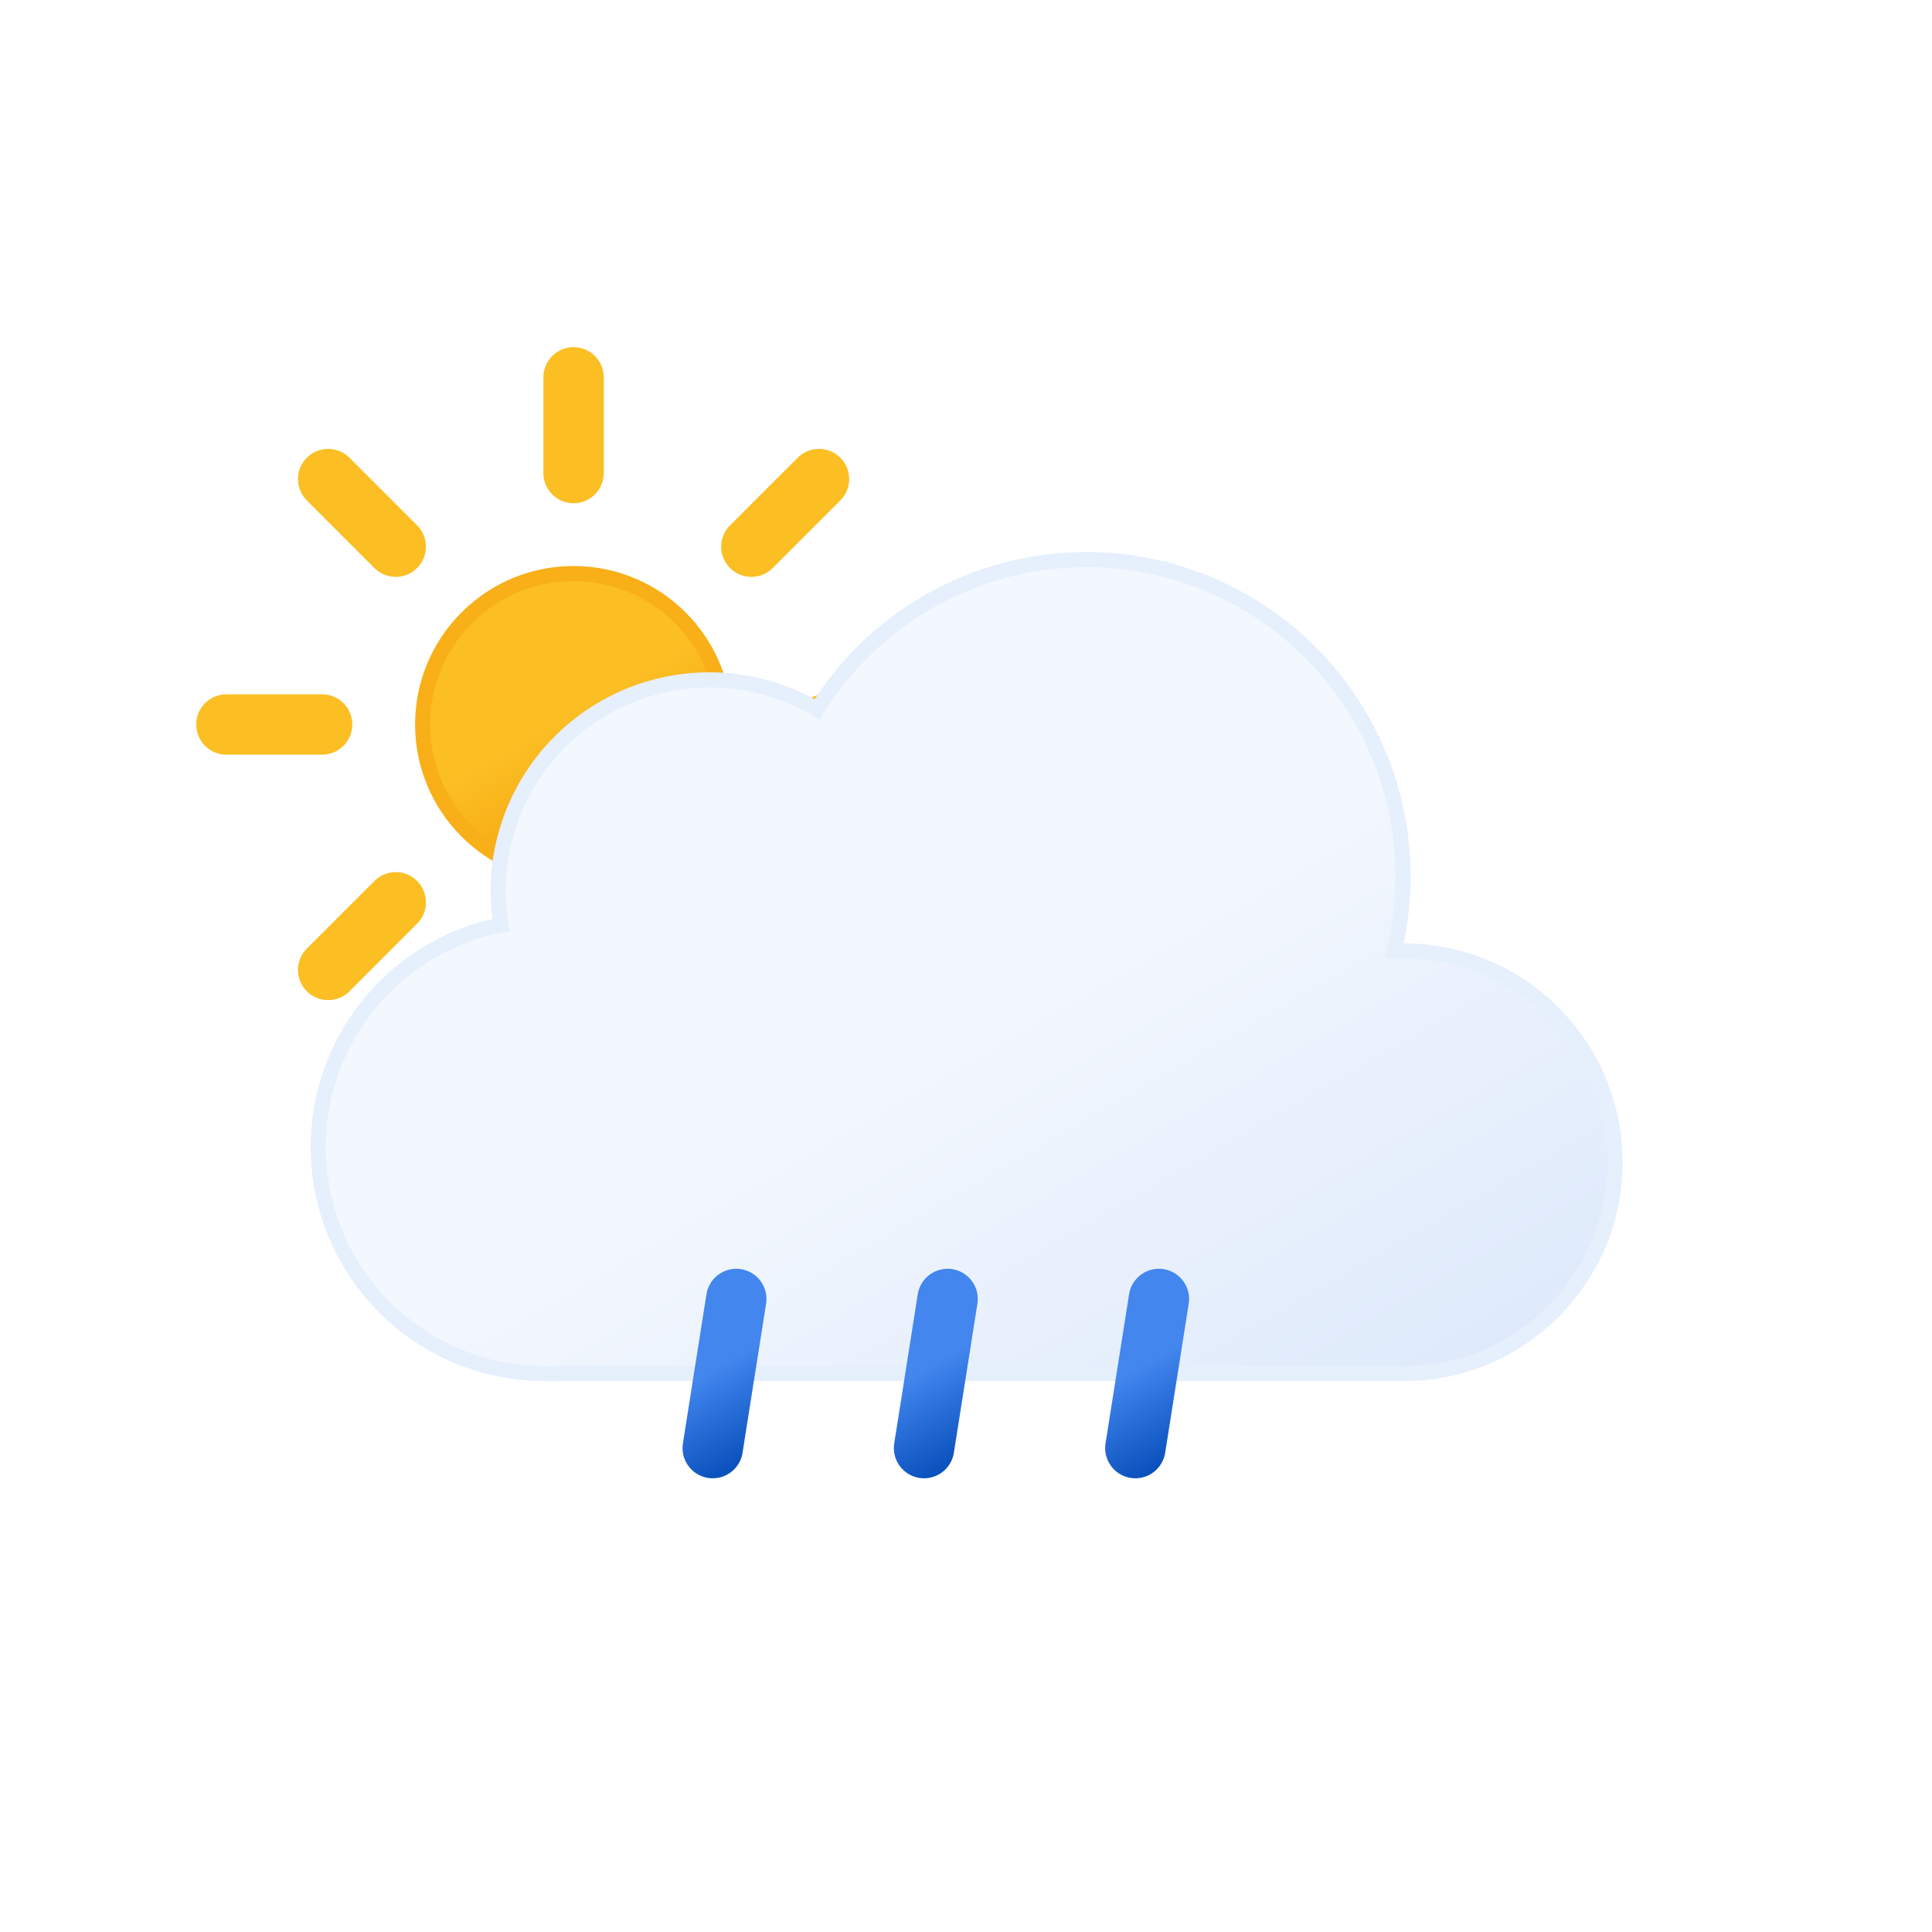
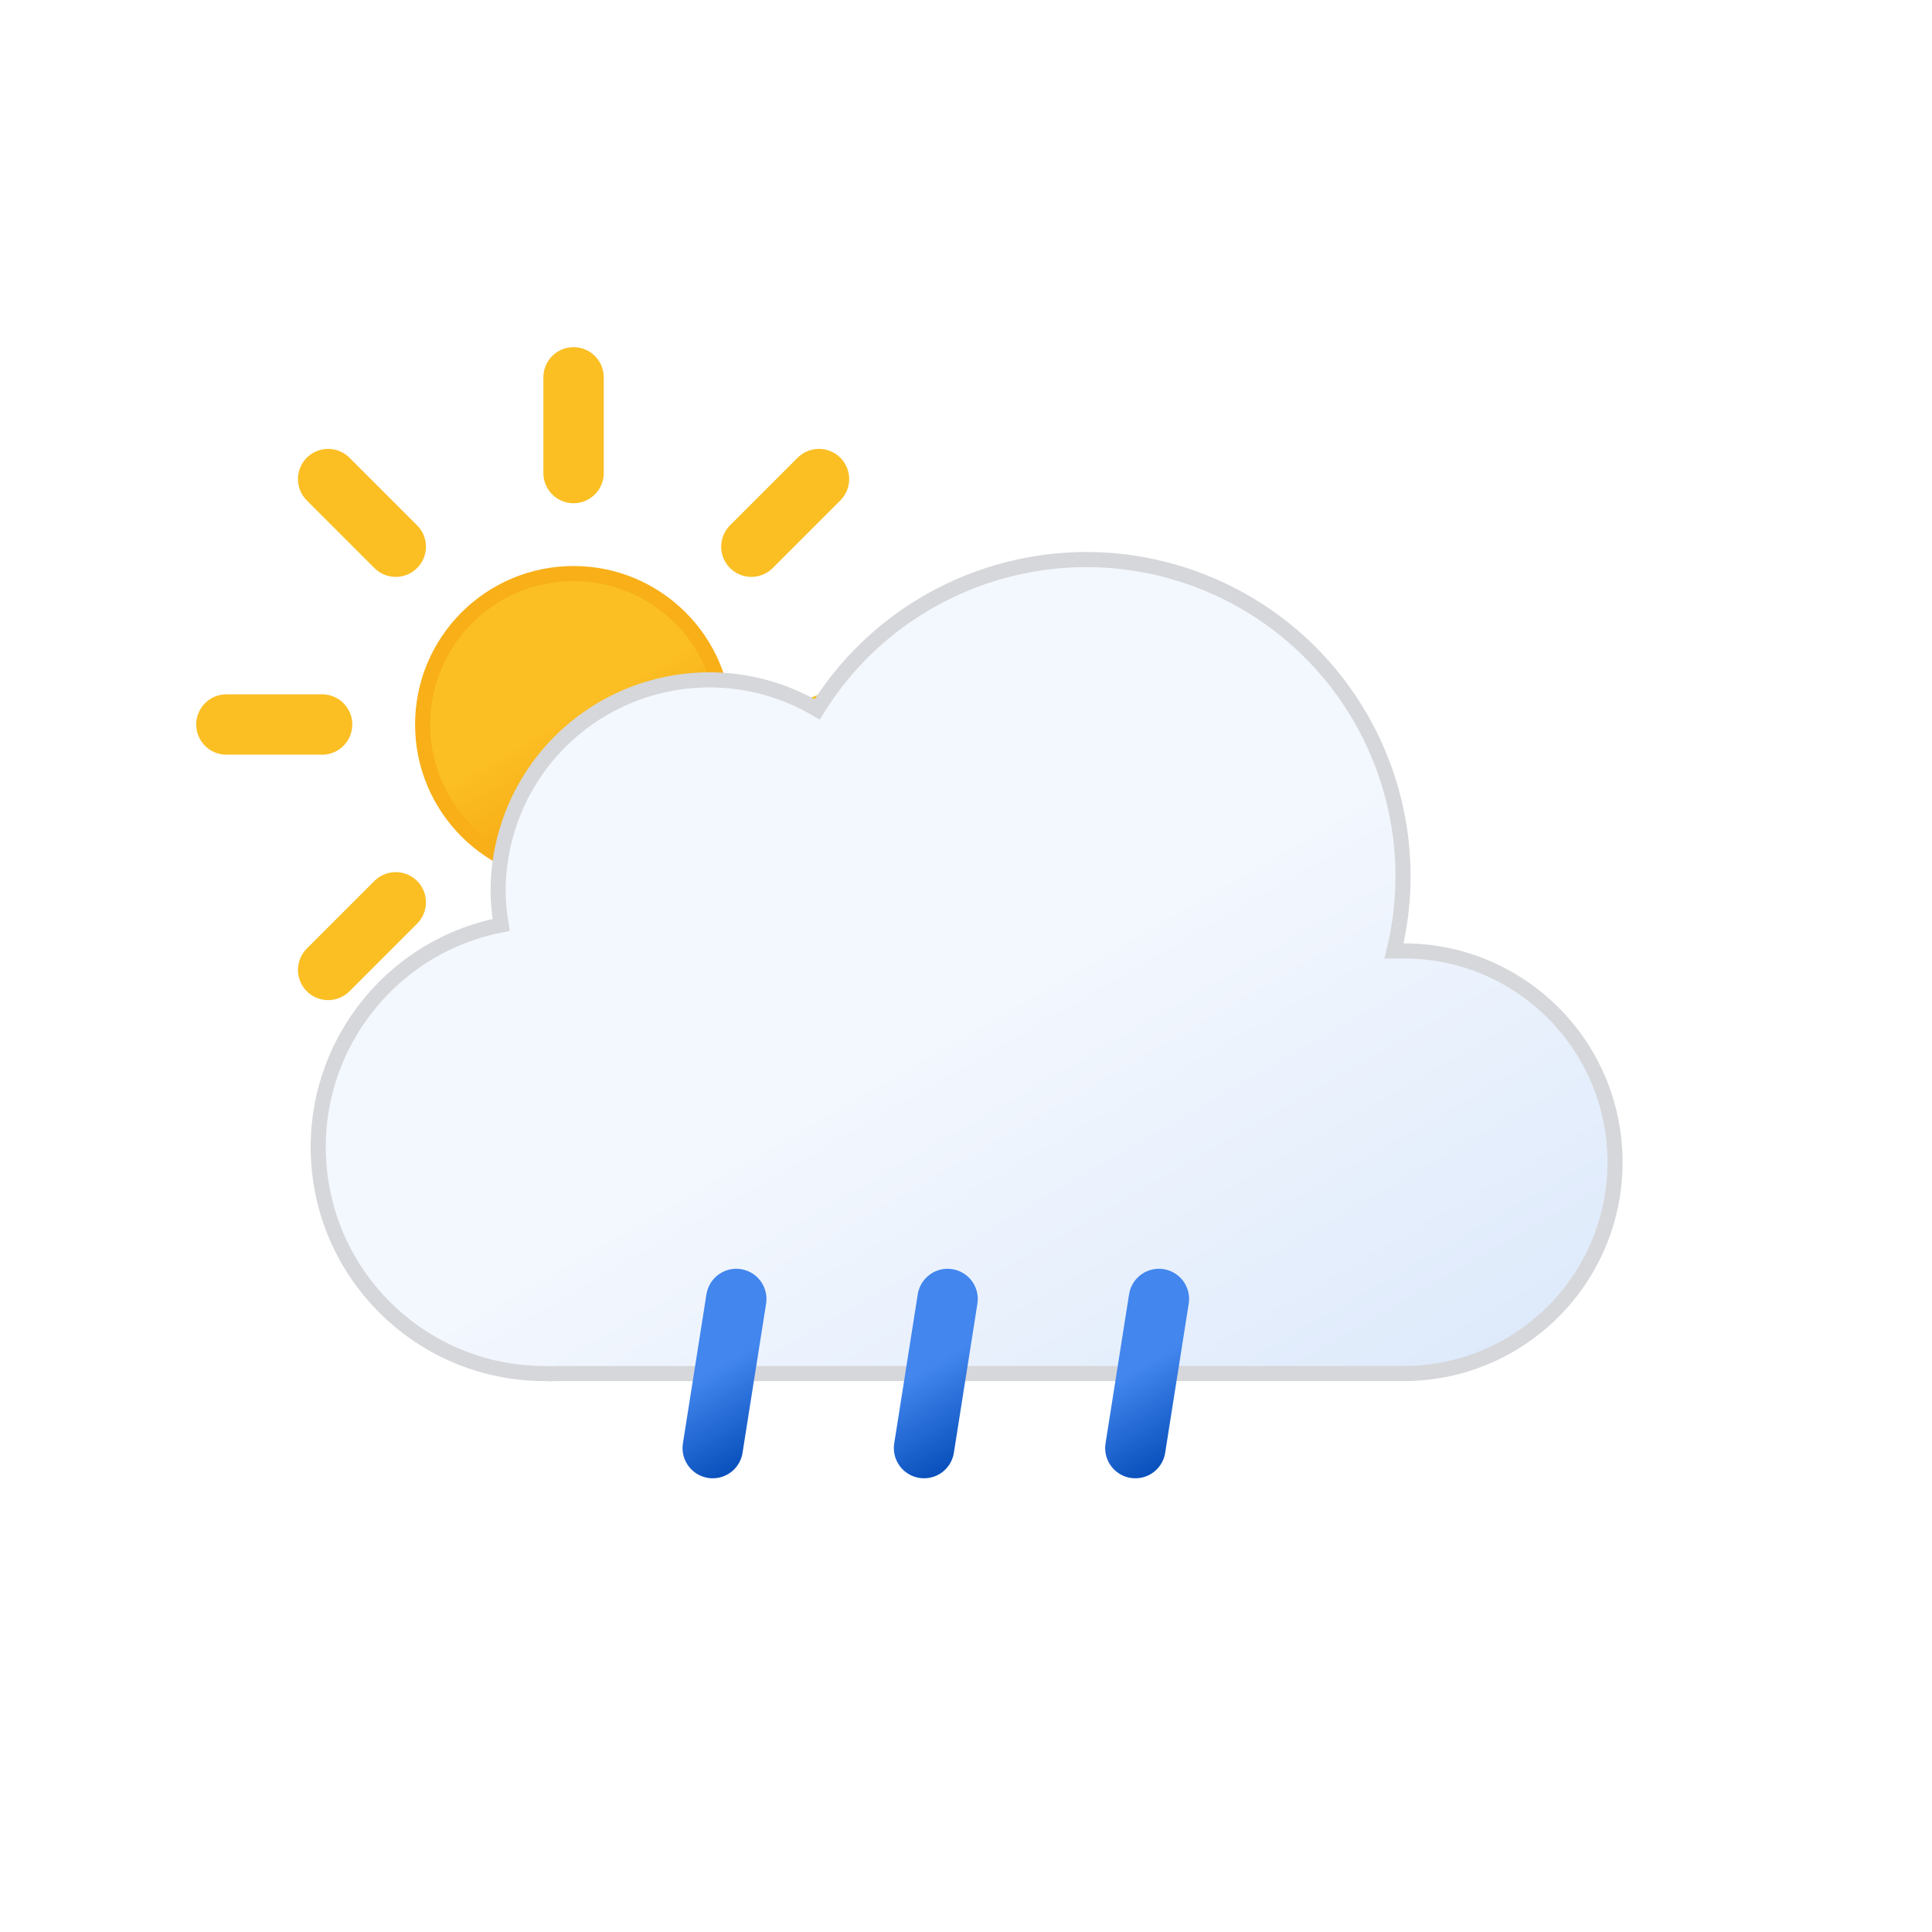
<svg xmlns="http://www.w3.org/2000/svg" xmlns:xlink="http://www.w3.org/1999/xlink" viewBox="0 0 64 64">
  <defs>
    <linearGradient id="b" x1="16.5" x2="21.5" y1="19.67" y2="28.33" gradientUnits="userSpaceOnUse">
      <stop offset="0" stop-color="#fbbf24" />
      <stop offset=".45" stop-color="#fbbf24" />
      <stop offset="1" stop-color="#f59e0b" />
    </linearGradient>
    <linearGradient id="c" x1="22.56" x2="39.2" y1="21.96" y2="50.8" gradientUnits="userSpaceOnUse">
      <stop offset="0" stop-color="#f3f7fe" />
      <stop offset=".45" stop-color="#f3f7fe" />
      <stop offset="1" stop-color="#deeafb" />
    </linearGradient>
    <linearGradient id="a" x1="22.53" x2="25.47" y1="42.95" y2="48.05" gradientUnits="userSpaceOnUse">
      <stop offset="0" stop-color="#4286ee" />
      <stop offset=".45" stop-color="#4286ee" />
      <stop offset="1" stop-color="#0950bc" />
    </linearGradient>
    <linearGradient id="d" x1="29.53" x2="32.47" y1="42.95" y2="48.05" xlink:href="#a" />
    <linearGradient id="e" x1="36.53" x2="39.47" y1="42.95" y2="48.05" xlink:href="#a" />
  </defs>
  <circle cx="19" cy="24" r="5" fill="url(#b)" stroke="#f8af18" stroke-miterlimit="10" stroke-width=".5" />
  <path fill="none" stroke="#fbbf24" stroke-linecap="round" stroke-miterlimit="10" stroke-width="2" d="M19 15.67V12.5m0 23v-3.17m5.89-14.22l2.24-2.24M10.87 32.13l2.24-2.24m0-11.78l-2.24-2.24m16.26 16.26l-2.24-2.24M7.5 24h3.17m19.83 0h-3.17">
    <animateTransform attributeName="transform" dur="45s" repeatCount="indefinite" type="rotate" values="0 19 24; 360 19 24" />
  </path>
-   <path fill="url(#c)" stroke="#e6effc" stroke-miterlimit="10" stroke-width=".5" d="M46.5 31.5h-.32a10.49 10.49 0 00-19.11-8 7 7 0 00-10.57 6 7.21 7.21 0 00.1 1.14A7.5 7.5 0 0018 45.5a4.19 4.19 0 00.5 0v0h28a7 7 0 000-14z" />
+   <path fill="url(#c)" stroke="#d6d7da" stroke-miterlimit="10" stroke-width=".5" d="M46.5 31.5h-.32a10.49 10.49 0 00-19.11-8 7 7 0 00-10.57 6 7.21 7.21 0 00.1 1.14A7.5 7.5 0 0018 45.5a4.19 4.19 0 00.5 0v0h28a7 7 0 000-14z" />
  <path fill="none" stroke="url(#a)" stroke-linecap="round" stroke-miterlimit="10" stroke-width="2" d="M24.39 43.03l-.78 4.94">
    <animateTransform attributeName="transform" dur="0.7s" repeatCount="indefinite" type="translate" values="1 -5; -2 10" />
    <animate attributeName="opacity" dur="0.7s" repeatCount="indefinite" values="0;1;1;0" />
  </path>
  <path fill="none" stroke="url(#d)" stroke-linecap="round" stroke-miterlimit="10" stroke-width="2" d="M31.39 43.03l-.78 4.94">
    <animateTransform attributeName="transform" begin="-0.4s" dur="0.7s" repeatCount="indefinite" type="translate" values="1 -5; -2 10" />
    <animate attributeName="opacity" begin="-0.4s" dur="0.7s" repeatCount="indefinite" values="0;1;1;0" />
  </path>
  <path fill="none" stroke="url(#e)" stroke-linecap="round" stroke-miterlimit="10" stroke-width="2" d="M38.39 43.03l-.78 4.94">
    <animateTransform attributeName="transform" begin="-0.2s" dur="0.7s" repeatCount="indefinite" type="translate" values="1 -5; -2 10" />
    <animate attributeName="opacity" begin="-0.2s" dur="0.7s" repeatCount="indefinite" values="0;1;1;0" />
  </path>
</svg>
